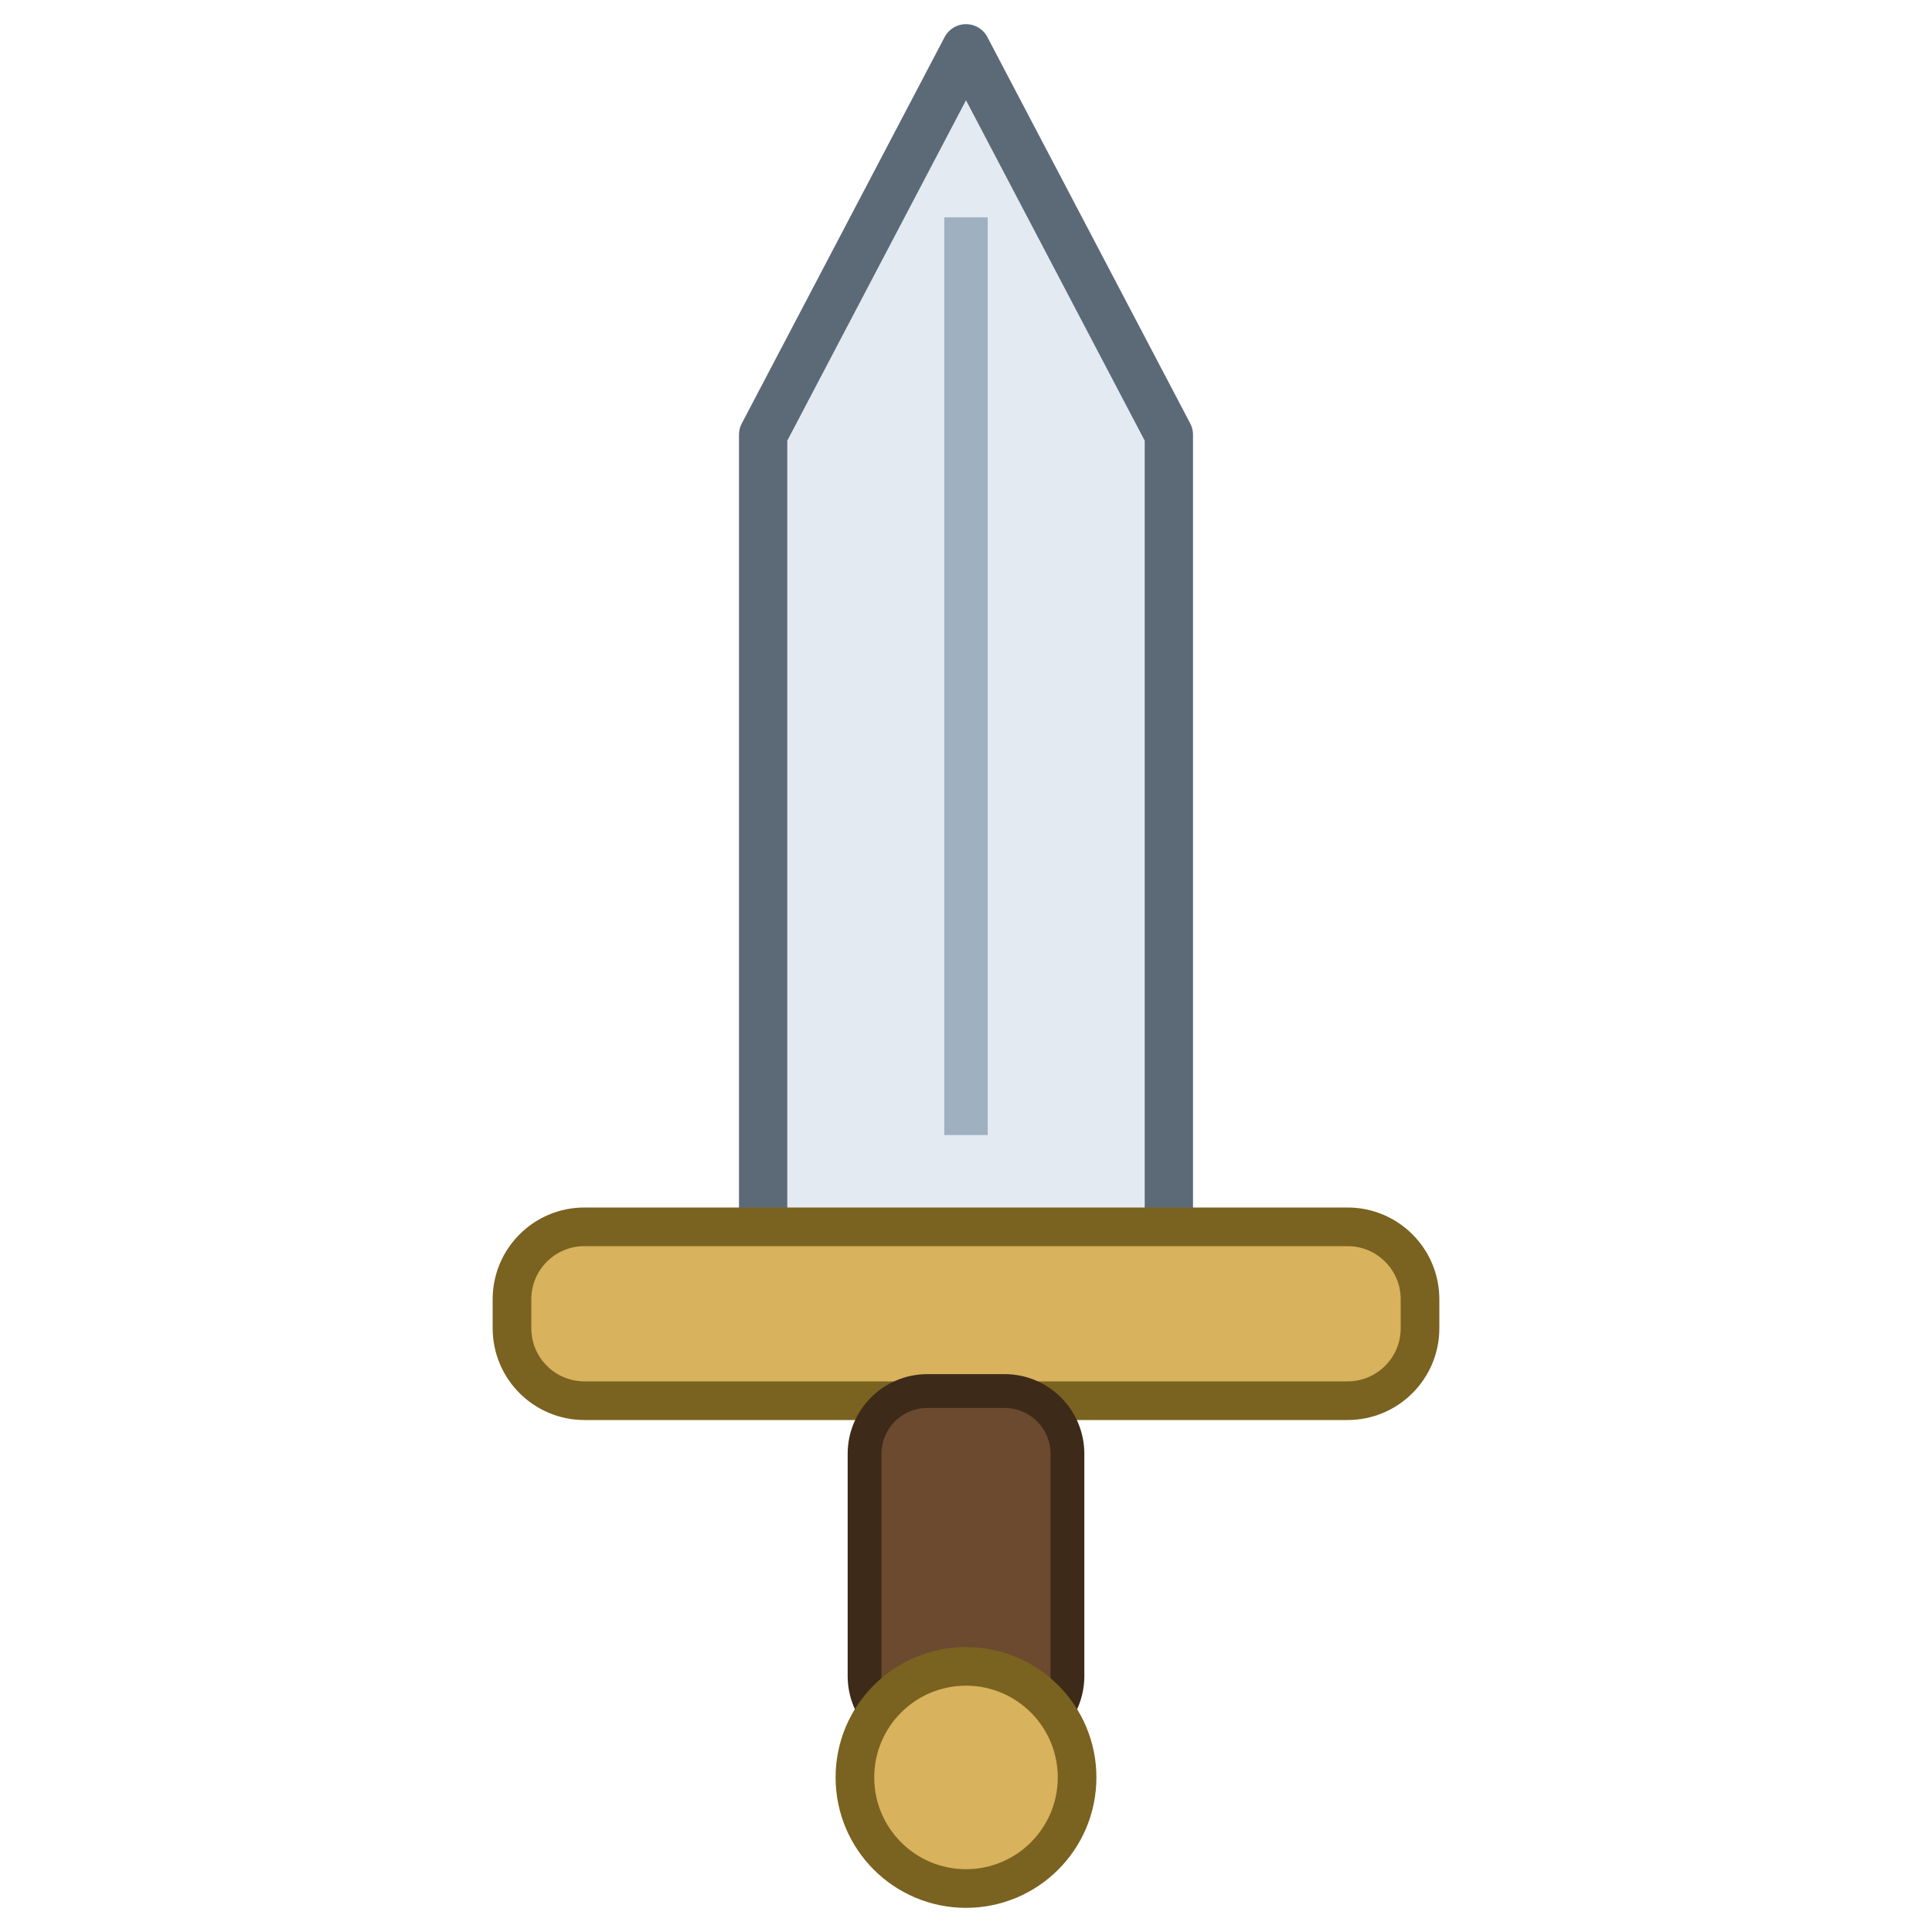
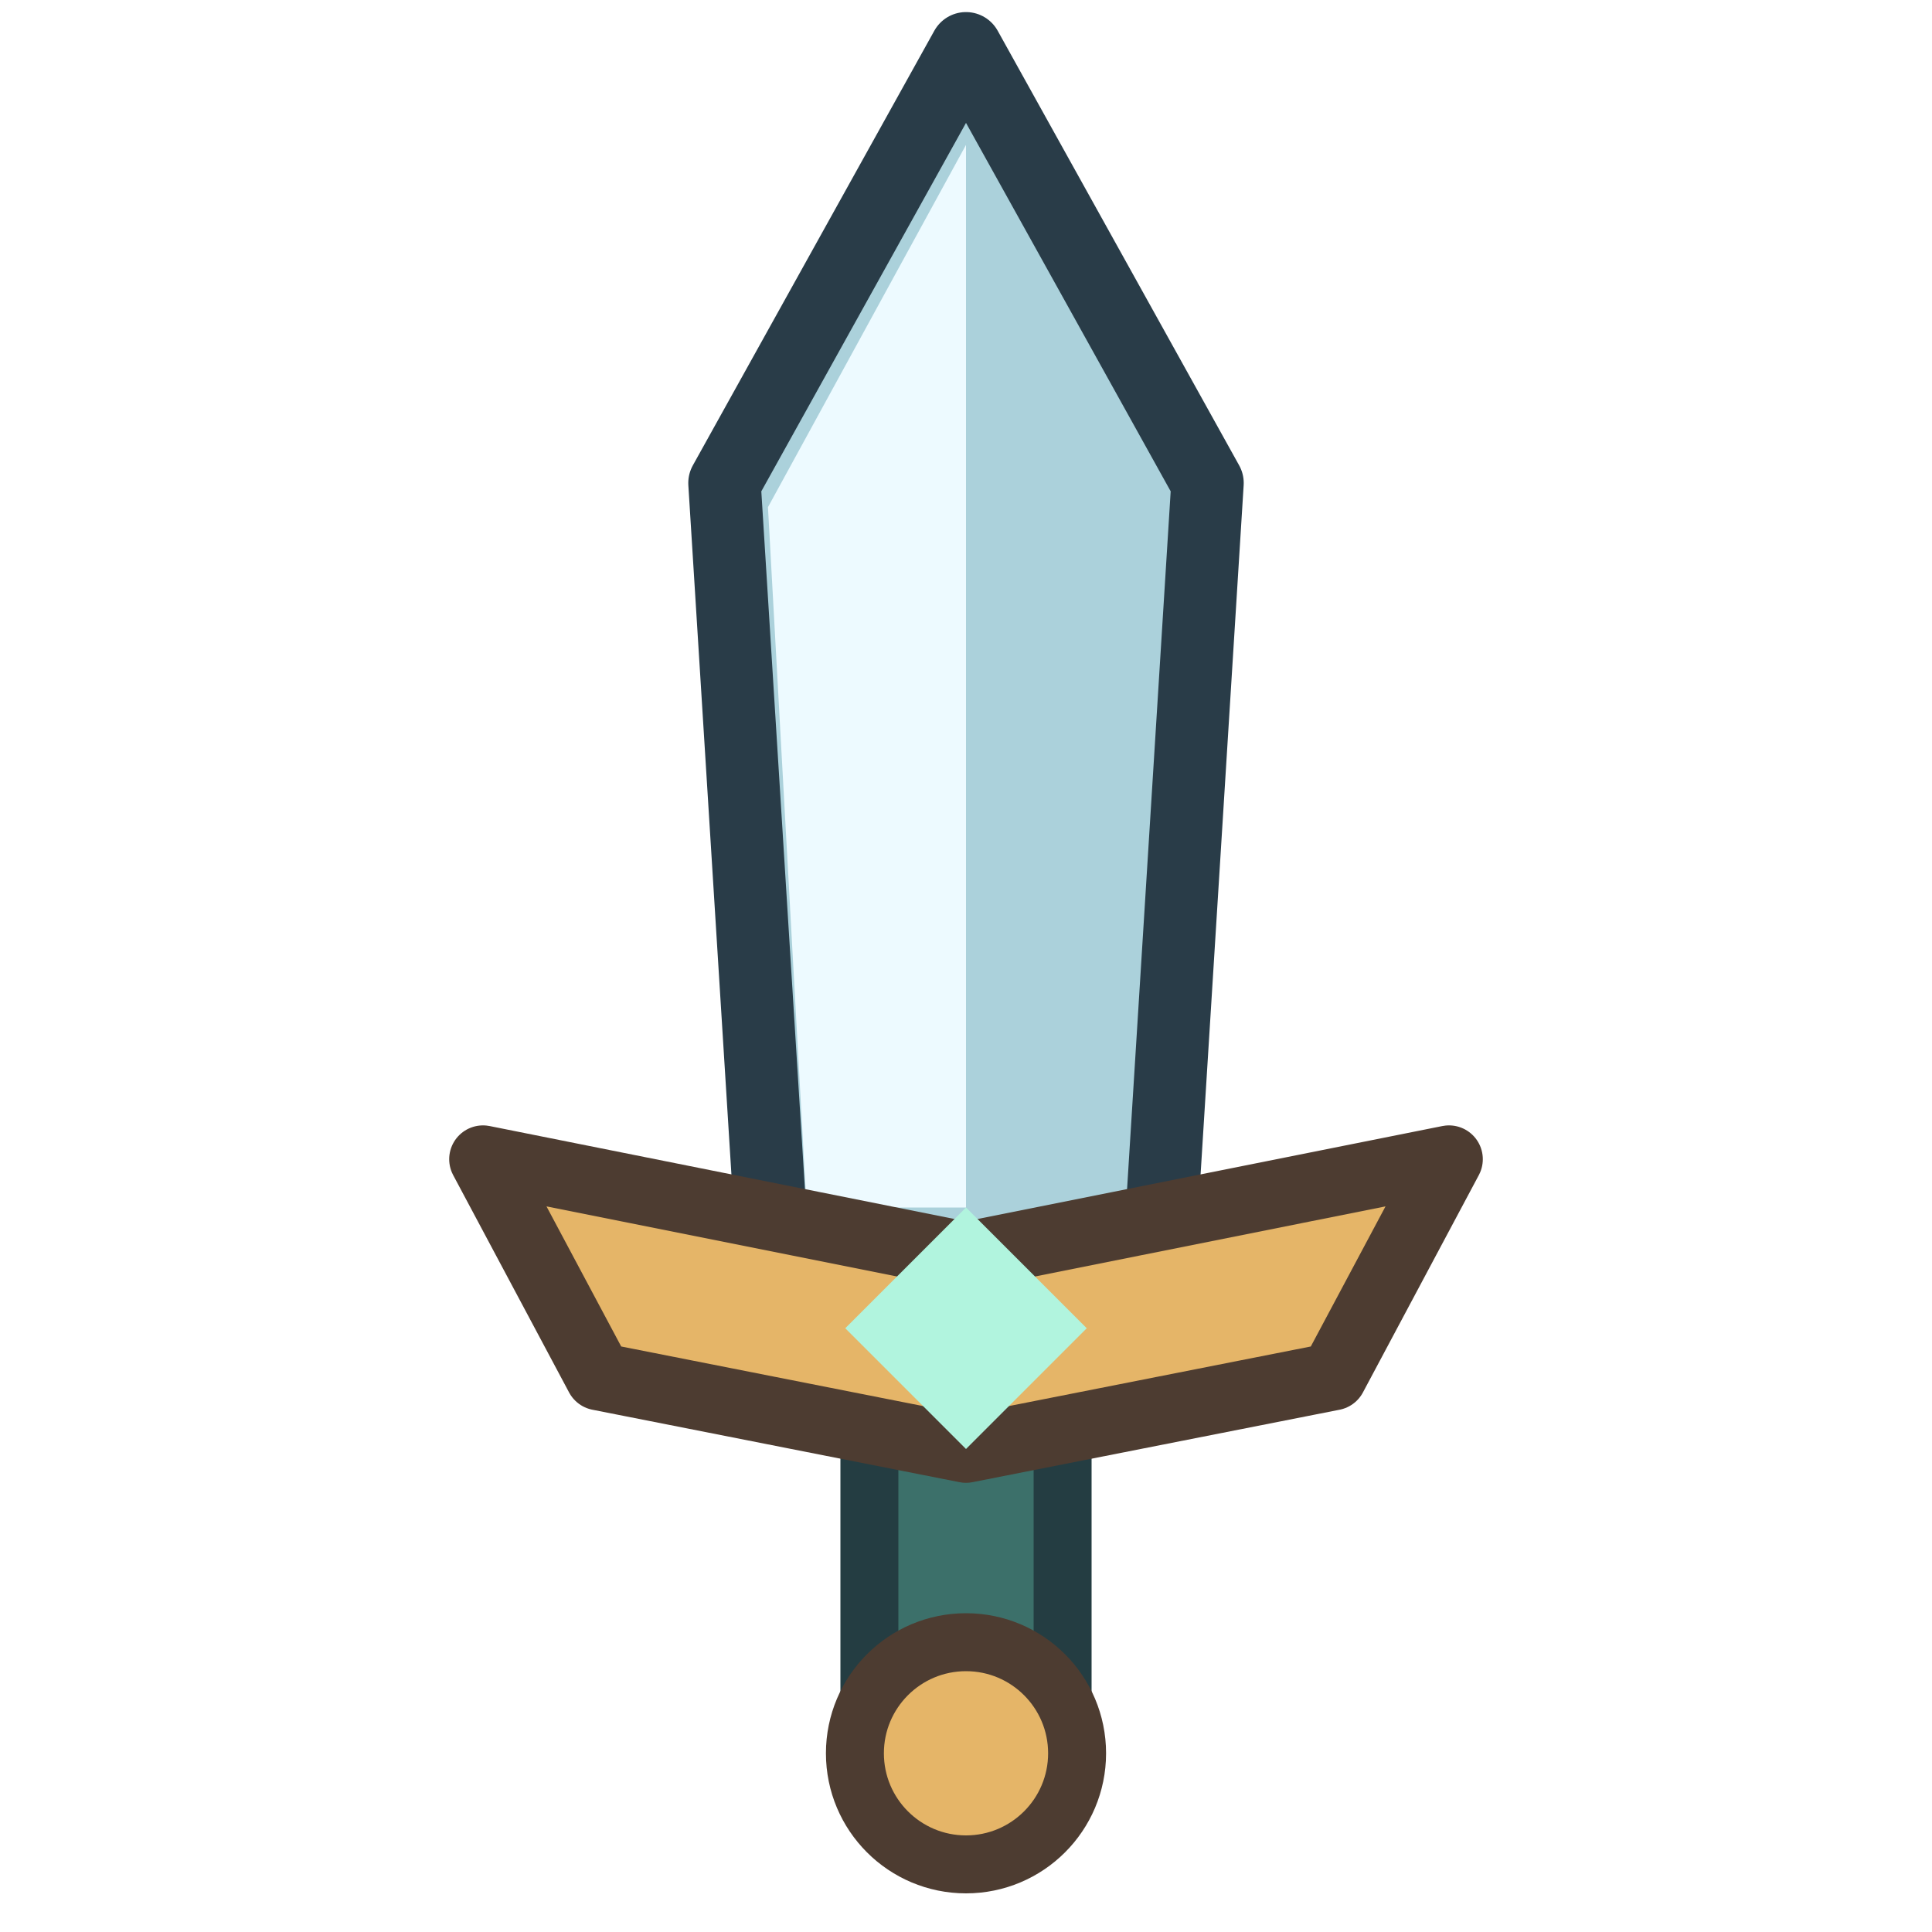
<svg xmlns="http://www.w3.org/2000/svg" viewBox="0 0 40 40" width="40" height="40">
-   <polygon points="20,1 24.2,9 24.2,25.6 15.8,25.6 15.8,9" fill="#e3eaf2" stroke="#5c6a78" stroke-width="1" stroke-linejoin="round" />
-   <line x1="20" y1="4.5" x2="20" y2="23.5" stroke="#9fb0c0" stroke-width="0.9" />
-   <rect x="10.6" y="25.4" width="18.8" height="3.6" rx="1.5" fill="#d8b25c" stroke="#7a6220" stroke-width="0.8" />
-   <rect x="17.9" y="28.8" width="4.2" height="7.2" rx="1.3" fill="#6b4a2f" stroke="#3e2a18" stroke-width="0.7" />
-   <circle cx="20" cy="36.8" r="2.3" fill="#d8b25c" stroke="#7a6220" stroke-width="0.8" />
+   <path d="m20 1 5 9-1 16h-8l-1-16Z" fill="#abd1db" stroke="#293c48" stroke-width="1.5" stroke-linejoin="round" />
+   <path d="M20 3v22h-3.3l-.8-14.5Z" fill="#edfaff" />
+   <path d="M18 28h4v8h-4Z" fill="#3c706a" stroke="#243d42" stroke-width="1.2" />
+   <path d="m10 24 10 2 10-2-2.4 4.5L20 30l-7.6-1.5Z" fill="#e5b568" stroke="#4d3c31" stroke-width="1.4" stroke-linejoin="round" />
+   <path d="m20 25 2.5 2.5L20 30l-2.5-2.5Z" fill="#b1f4de" />
+   <circle cx="20" cy="36.3" r="2.3" fill="#e5b568" stroke="#4d3c31" stroke-width="1.2" />
</svg>
